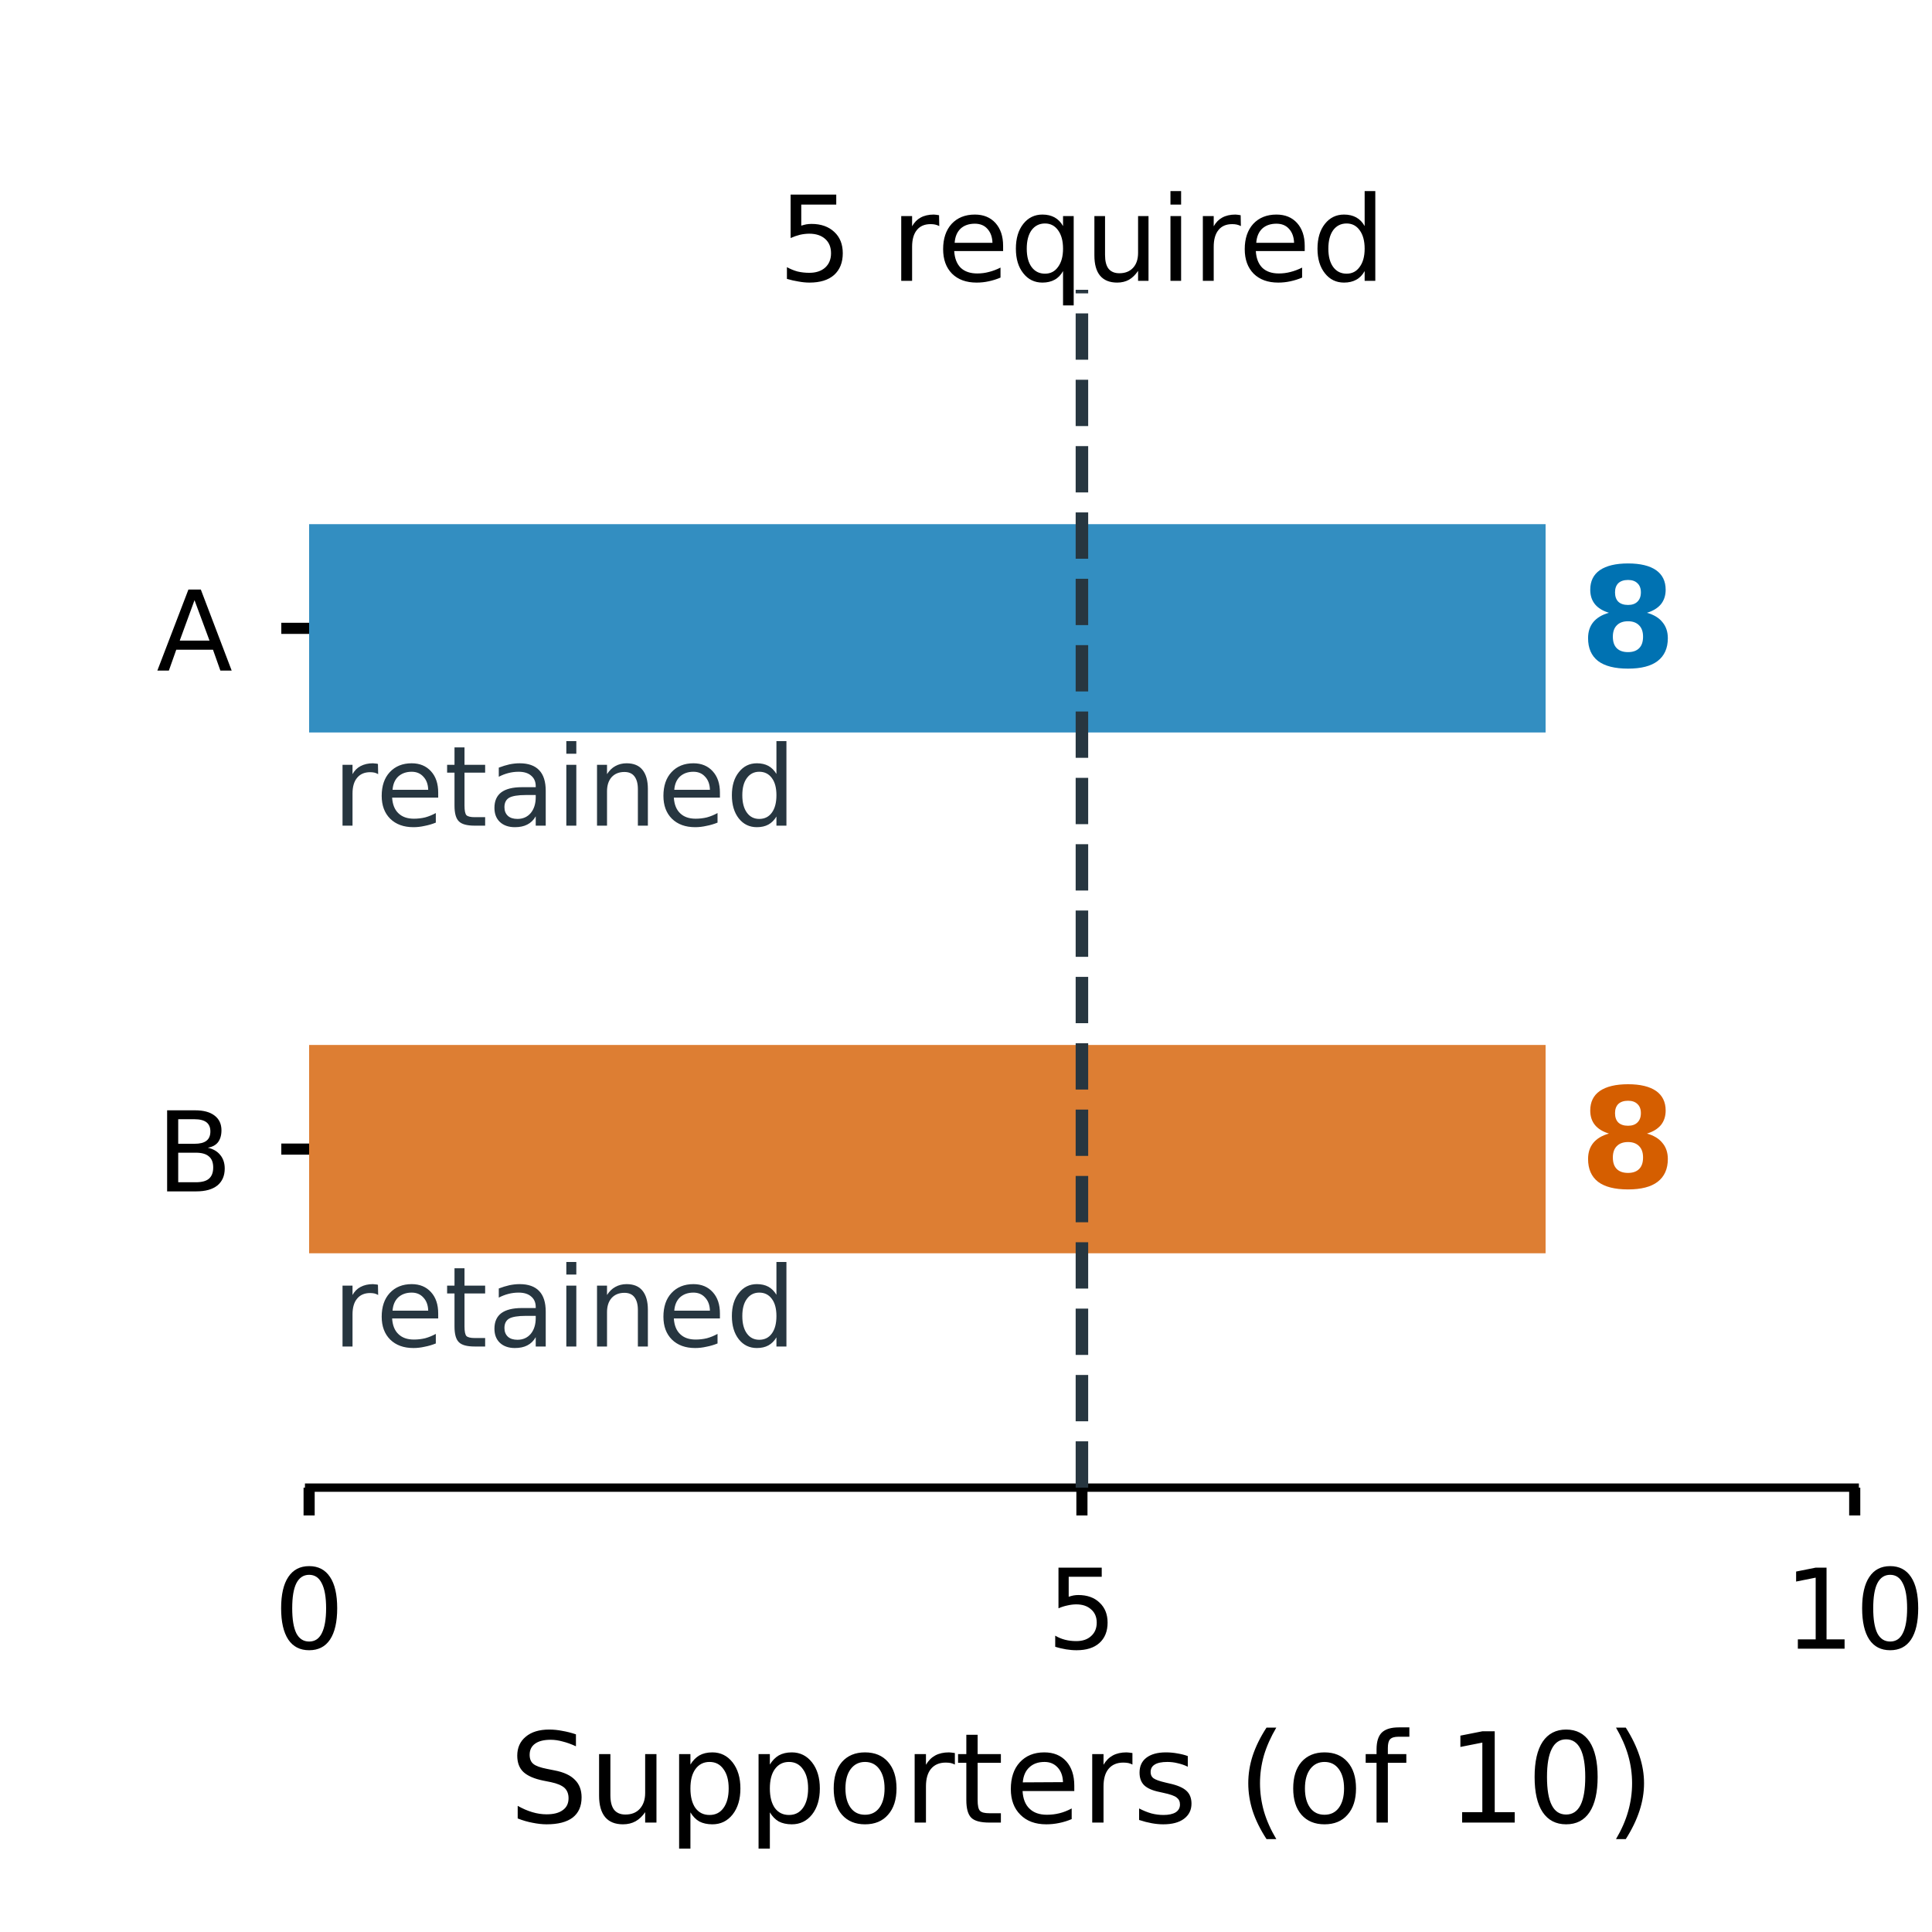
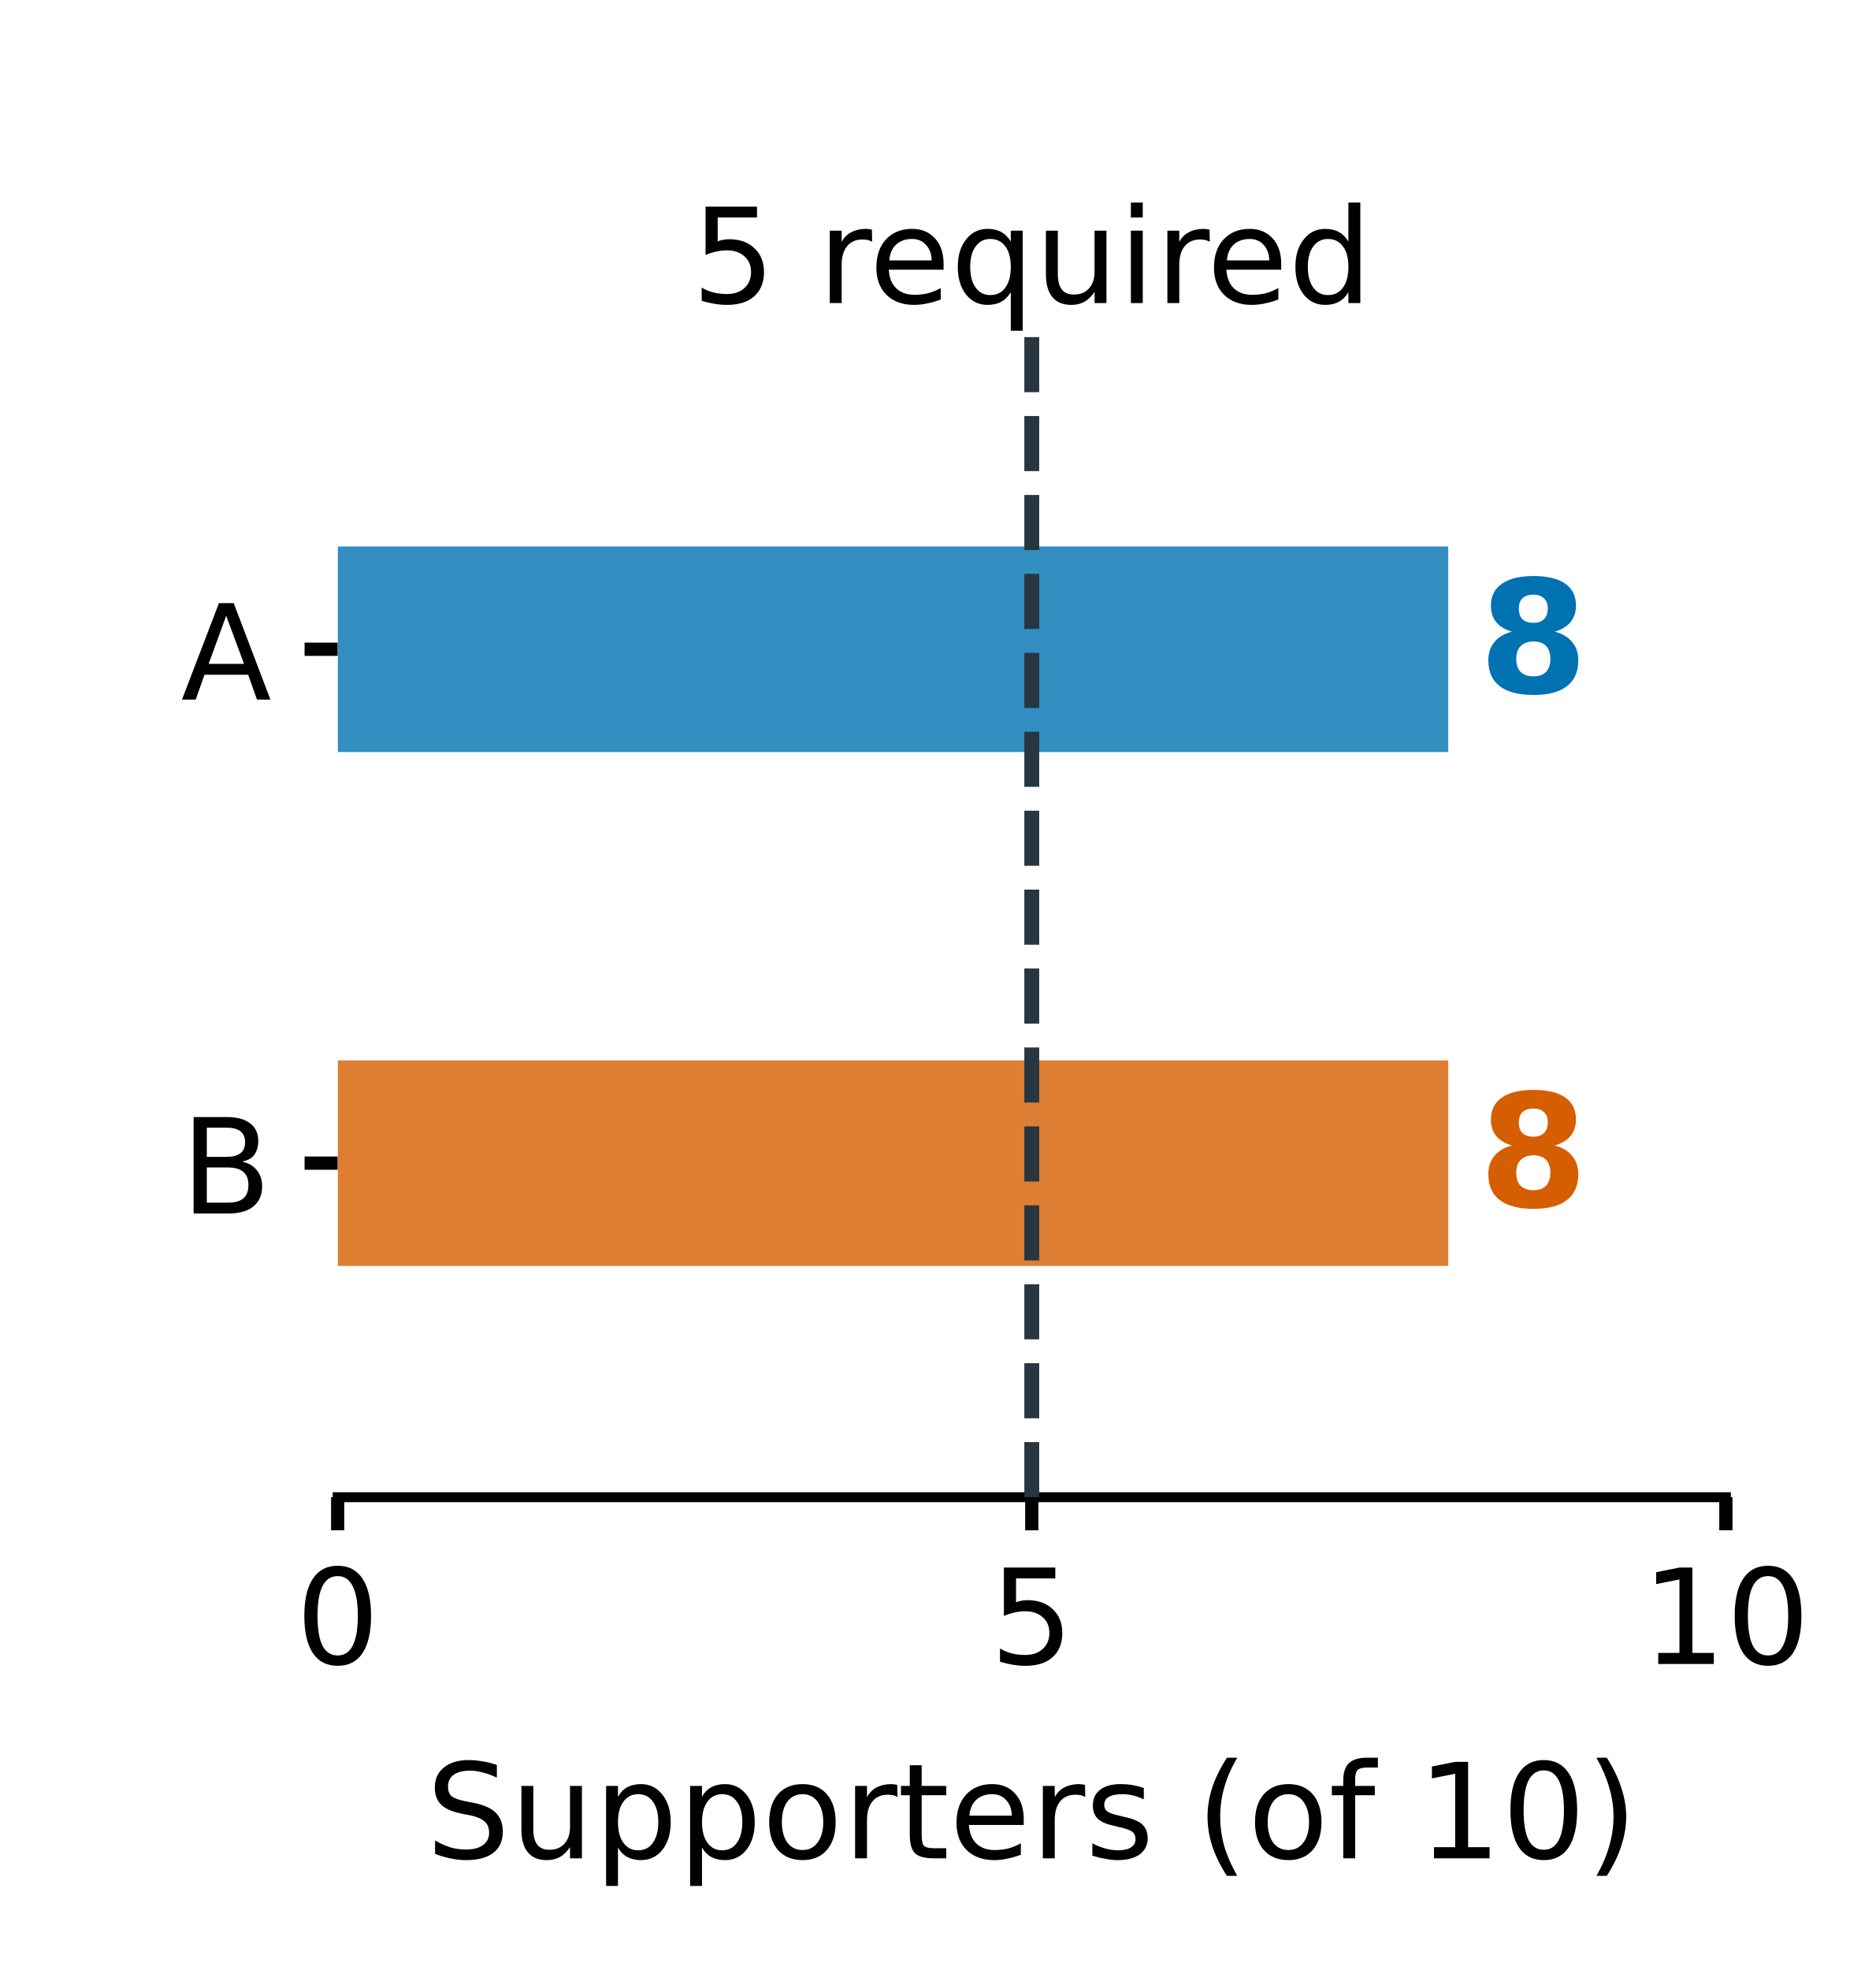
- <svg xmlns="http://www.w3.org/2000/svg" xmlns:xlink="http://www.w3.org/1999/xlink" width="138.898pt" height="138.898pt" viewBox="0 0 138.898 138.898" version="1.1">
+ <svg xmlns="http://www.w3.org/2000/svg" xmlns:xlink="http://www.w3.org/1999/xlink" width="113.386pt" height="119.055pt" viewBox="0 0 113.386 119.055" version="1.1">
  <defs>
    <style type="text/css">*{stroke-linejoin: round; stroke-linecap: butt}</style>
  </defs>
  <g id="figure_1">
    <g id="patch_1">
-       <path d="M 0 138.898  L 138.898 138.898  L 138.898 0  L 0 0  z " style="fill: #ffffff" />
+       <path d="M 0 119.055  L 113.386 119.055  L 113.386 0  L 0 0  z " style="fill: #ffffff" />
    </g>
    <g id="axes_1">
      <g id="patch_2">
-         <path d="M 22.224 106.951  L 133.342 106.951  L 133.342 20.835  L 22.224 20.835  z " style="fill: #ffffff" />
+         <path d="M 20.409 90.482  L 104.315 90.482  L 104.315 19.049  L 20.409 19.049  z " style="fill: #ffffff" />
      </g>
      <g id="matplotlib.axis_1">
        <g id="xtick_1">
          <g id="line2d_1">
            <defs>
-               <path id="m50cc17ed46" d="M 0 0  L 0 2  " style="stroke: #000000; stroke-width: 0.8" />
+               <path id="mc51a09c574" d="M 0 0  L 0 2  " style="stroke: #000000; stroke-width: 0.8" />
            </defs>
            <g>
-               <use xlink:href="#m50cc17ed46" x="22.224" y="106.951" style="stroke: #000000; stroke-width: 0.8" />
+               <use xlink:href="#mc51a09c574" x="20.409" y="90.482" style="stroke: #000000; stroke-width: 0.8" />
            </g>
          </g>
          <g id="text_1">
-             <text style="font-size: 8px; font-family: 'DejaVu Sans'; text-anchor: middle" x="22.224" y="118.53" transform="rotate(-0 22.22362 118.5299)">0</text>
+             <text style="font-size: 8px; font-family: 'DejaVu Sans'; text-anchor: middle" x="20.409" y="100.561" transform="rotate(-0 20.40945 100.5606)">0</text>
          </g>
        </g>
        <g id="xtick_2">
          <g id="line2d_2">
            <g>
-               <use xlink:href="#m50cc17ed46" x="77.783" y="106.951" style="stroke: #000000; stroke-width: 0.8" />
+               <use xlink:href="#mc51a09c574" x="62.362" y="90.482" style="stroke: #000000; stroke-width: 0.8" />
            </g>
          </g>
          <g id="text_2">
-             <text style="font-size: 8px; font-family: 'DejaVu Sans'; text-anchor: middle" x="77.783" y="118.53" transform="rotate(-0 77.78268 118.5299)">5</text>
+             <text style="font-size: 8px; font-family: 'DejaVu Sans'; text-anchor: middle" x="62.362" y="100.561" transform="rotate(-0 62.36221 100.5606)">5</text>
          </g>
        </g>
        <g id="xtick_3">
          <g id="line2d_3">
            <g>
-               <use xlink:href="#m50cc17ed46" x="133.342" y="106.951" style="stroke: #000000; stroke-width: 0.8" />
+               <use xlink:href="#mc51a09c574" x="104.315" y="90.482" style="stroke: #000000; stroke-width: 0.8" />
            </g>
          </g>
          <g id="text_3">
-             <text style="font-size: 8px; font-family: 'DejaVu Sans'; text-anchor: middle" x="133.342" y="118.53" transform="rotate(-0 133.3417 118.5299)">10</text>
+             <text style="font-size: 8px; font-family: 'DejaVu Sans'; text-anchor: middle" x="104.315" y="100.561" transform="rotate(-0 104.315 100.5606)">10</text>
          </g>
        </g>
        <g id="text_4">
-           <text style="font-size: 9px; font-family: 'DejaVu Sans'; text-anchor: middle" x="77.783" y="131.032" transform="rotate(-0 77.78268 131.0323)">Supporters (of 10)</text>
+           <text style="font-size: 8px; font-family: 'DejaVu Sans'; text-anchor: middle" x="62.362" y="112.303" transform="rotate(-0 62.36221 112.3031)">Supporters (of 10)</text>
        </g>
      </g>
      <g id="matplotlib.axis_2">
        <g id="ytick_1">
          <g id="line2d_4">
            <defs>
-               <path id="m32005ebc79" d="M 0 0  L -2 0  " style="stroke: #000000; stroke-width: 0.8" />
+               <path id="md53dbe8768" d="M 0 0  L -2 0  " style="stroke: #000000; stroke-width: 0.8" />
            </defs>
            <g>
-               <use xlink:href="#m32005ebc79" x="22.224" y="45.172" style="stroke: #000000; stroke-width: 0.8" />
+               <use xlink:href="#md53dbe8768" x="20.409" y="39.236" style="stroke: #000000; stroke-width: 0.8" />
            </g>
          </g>
          <g id="text_5">
-             <text style="font-size: 8px; font-family: 'DejaVu Sans'; text-anchor: end" x="16.724" y="48.211" transform="rotate(-0 16.72362 48.2113)">A</text>
+             <text style="font-size: 8px; font-family: 'DejaVu Sans'; text-anchor: end" x="16.409" y="42.276" transform="rotate(-0 16.40945 42.2758)">A</text>
          </g>
        </g>
        <g id="ytick_2">
          <g id="line2d_5">
            <g>
-               <use xlink:href="#m32005ebc79" x="22.224" y="82.614" style="stroke: #000000; stroke-width: 0.8" />
+               <use xlink:href="#md53dbe8768" x="20.409" y="70.294" style="stroke: #000000; stroke-width: 0.8" />
            </g>
          </g>
          <g id="text_6">
-             <text style="font-size: 8px; font-family: 'DejaVu Sans'; text-anchor: end" x="16.724" y="85.653" transform="rotate(-0 16.72362 85.65327)">B</text>
+             <text style="font-size: 8px; font-family: 'DejaVu Sans'; text-anchor: end" x="16.409" y="73.334" transform="rotate(-0 16.40945 73.33366)">B</text>
          </g>
        </g>
      </g>
      <g id="patch_3">
-         <path d="M 22.224 52.66  L 111.118 52.66  L 111.118 37.684  L 22.224 37.684  z " clip-path="url(#p1cd5e76d24)" style="fill: #0072b2; opacity: 0.8" />
+         <path d="M 20.409 45.448  L 87.534 45.448  L 87.534 33.025  L 20.409 33.025  z " clip-path="url(#p9ca6fb88b1)" style="fill: #0072b2; opacity: 0.8" />
      </g>
      <g id="patch_4">
-         <path d="M 22.224 90.102  L 111.118 90.102  L 111.118 75.126  L 22.224 75.126  z " clip-path="url(#p1cd5e76d24)" style="fill: #d55e00; opacity: 0.8" />
+         <path d="M 20.409 76.506  L 87.534 76.506  L 87.534 64.083  L 20.409 64.083  z " clip-path="url(#p9ca6fb88b1)" style="fill: #d55e00; opacity: 0.8" />
      </g>
      <g id="patch_5">
-         <path d="M 22.224 106.951  L 133.342 106.951  " style="fill: none; stroke: #000000; stroke-width: 0.6; stroke-linejoin: miter; stroke-linecap: square" />
+         <path d="M 20.409 90.482  L 104.315 90.482  " style="fill: none; stroke: #000000; stroke-width: 0.6; stroke-linejoin: miter; stroke-linecap: square" />
      </g>
      <g id="line2d_6">
-         <path d="M 77.783 106.951  L 77.783 20.835  " clip-path="url(#p1cd5e76d24)" style="fill: none; stroke-dasharray: 3.33,1.44; stroke-dashoffset: 0; stroke: #273640; stroke-width: 0.9" />
+         <path d="M 62.362 90.482  L 62.362 19.049  " clip-path="url(#p9ca6fb88b1)" style="fill: none; stroke-dasharray: 3.33,1.44; stroke-dashoffset: 0; stroke: #273640; stroke-width: 0.9" />
      </g>
      <g id="text_7">
-         <text style="font-size: 8.5px; font-family: 'DejaVu Sans'; text-anchor: middle" x="77.783" y="20.19" transform="rotate(-0 77.78268 20.19017)">5 required</text>
+         <text style="font-size: 8px; font-family: 'DejaVu Sans'; text-anchor: middle" x="62.362" y="18.317" transform="rotate(-0 62.36221 18.3168)">5 required</text>
      </g>
      <g id="text_8">
-         <text style="font-weight: 700; font-size: 10px; font-family: 'DejaVu Sans'; text-anchor: start; fill: #0072b2" x="113.563" y="47.931" transform="rotate(-0 113.5627 47.9313)">8</text>
+         <text style="font-weight: 700; font-size: 9.5px; font-family: 'DejaVu Sans'; text-anchor: start; fill: #0072b2" x="89.38" y="41.858" transform="rotate(-0 89.37978 41.85783)">8</text>
      </g>
      <g id="text_9">
-         <text style="font-size: 8px; font-family: 'DejaVu Sans'; text-anchor: start; fill: #273640" x="23.89" y="59.361" transform="rotate(-0 23.89039 59.36086)">retained</text>
-       </g>
-       <g id="text_10">
-         <text style="font-weight: 700; font-size: 10px; font-family: 'DejaVu Sans'; text-anchor: start; fill: #d55e00" x="113.563" y="85.373" transform="rotate(-0 113.5627 85.37327)">8</text>
-       </g>
-       <g id="text_11">
-         <text style="font-size: 8px; font-family: 'DejaVu Sans'; text-anchor: start; fill: #273640" x="23.89" y="96.803" transform="rotate(-0 23.89039 96.80283)">retained</text>
+         <text style="font-weight: 700; font-size: 9.5px; font-family: 'DejaVu Sans'; text-anchor: start; fill: #d55e00" x="89.38" y="72.916" transform="rotate(-0 89.37978 72.91569)">8</text>
      </g>
    </g>
  </g>
  <defs>
-     <clipPath id="p1cd5e76d24">
-       <rect x="22.224" y="20.835" width="111.118" height="86.117" />
+     <clipPath id="p9ca6fb88b1">
+       <rect x="20.409" y="19.049" width="83.906" height="71.433" />
    </clipPath>
  </defs>
</svg>
